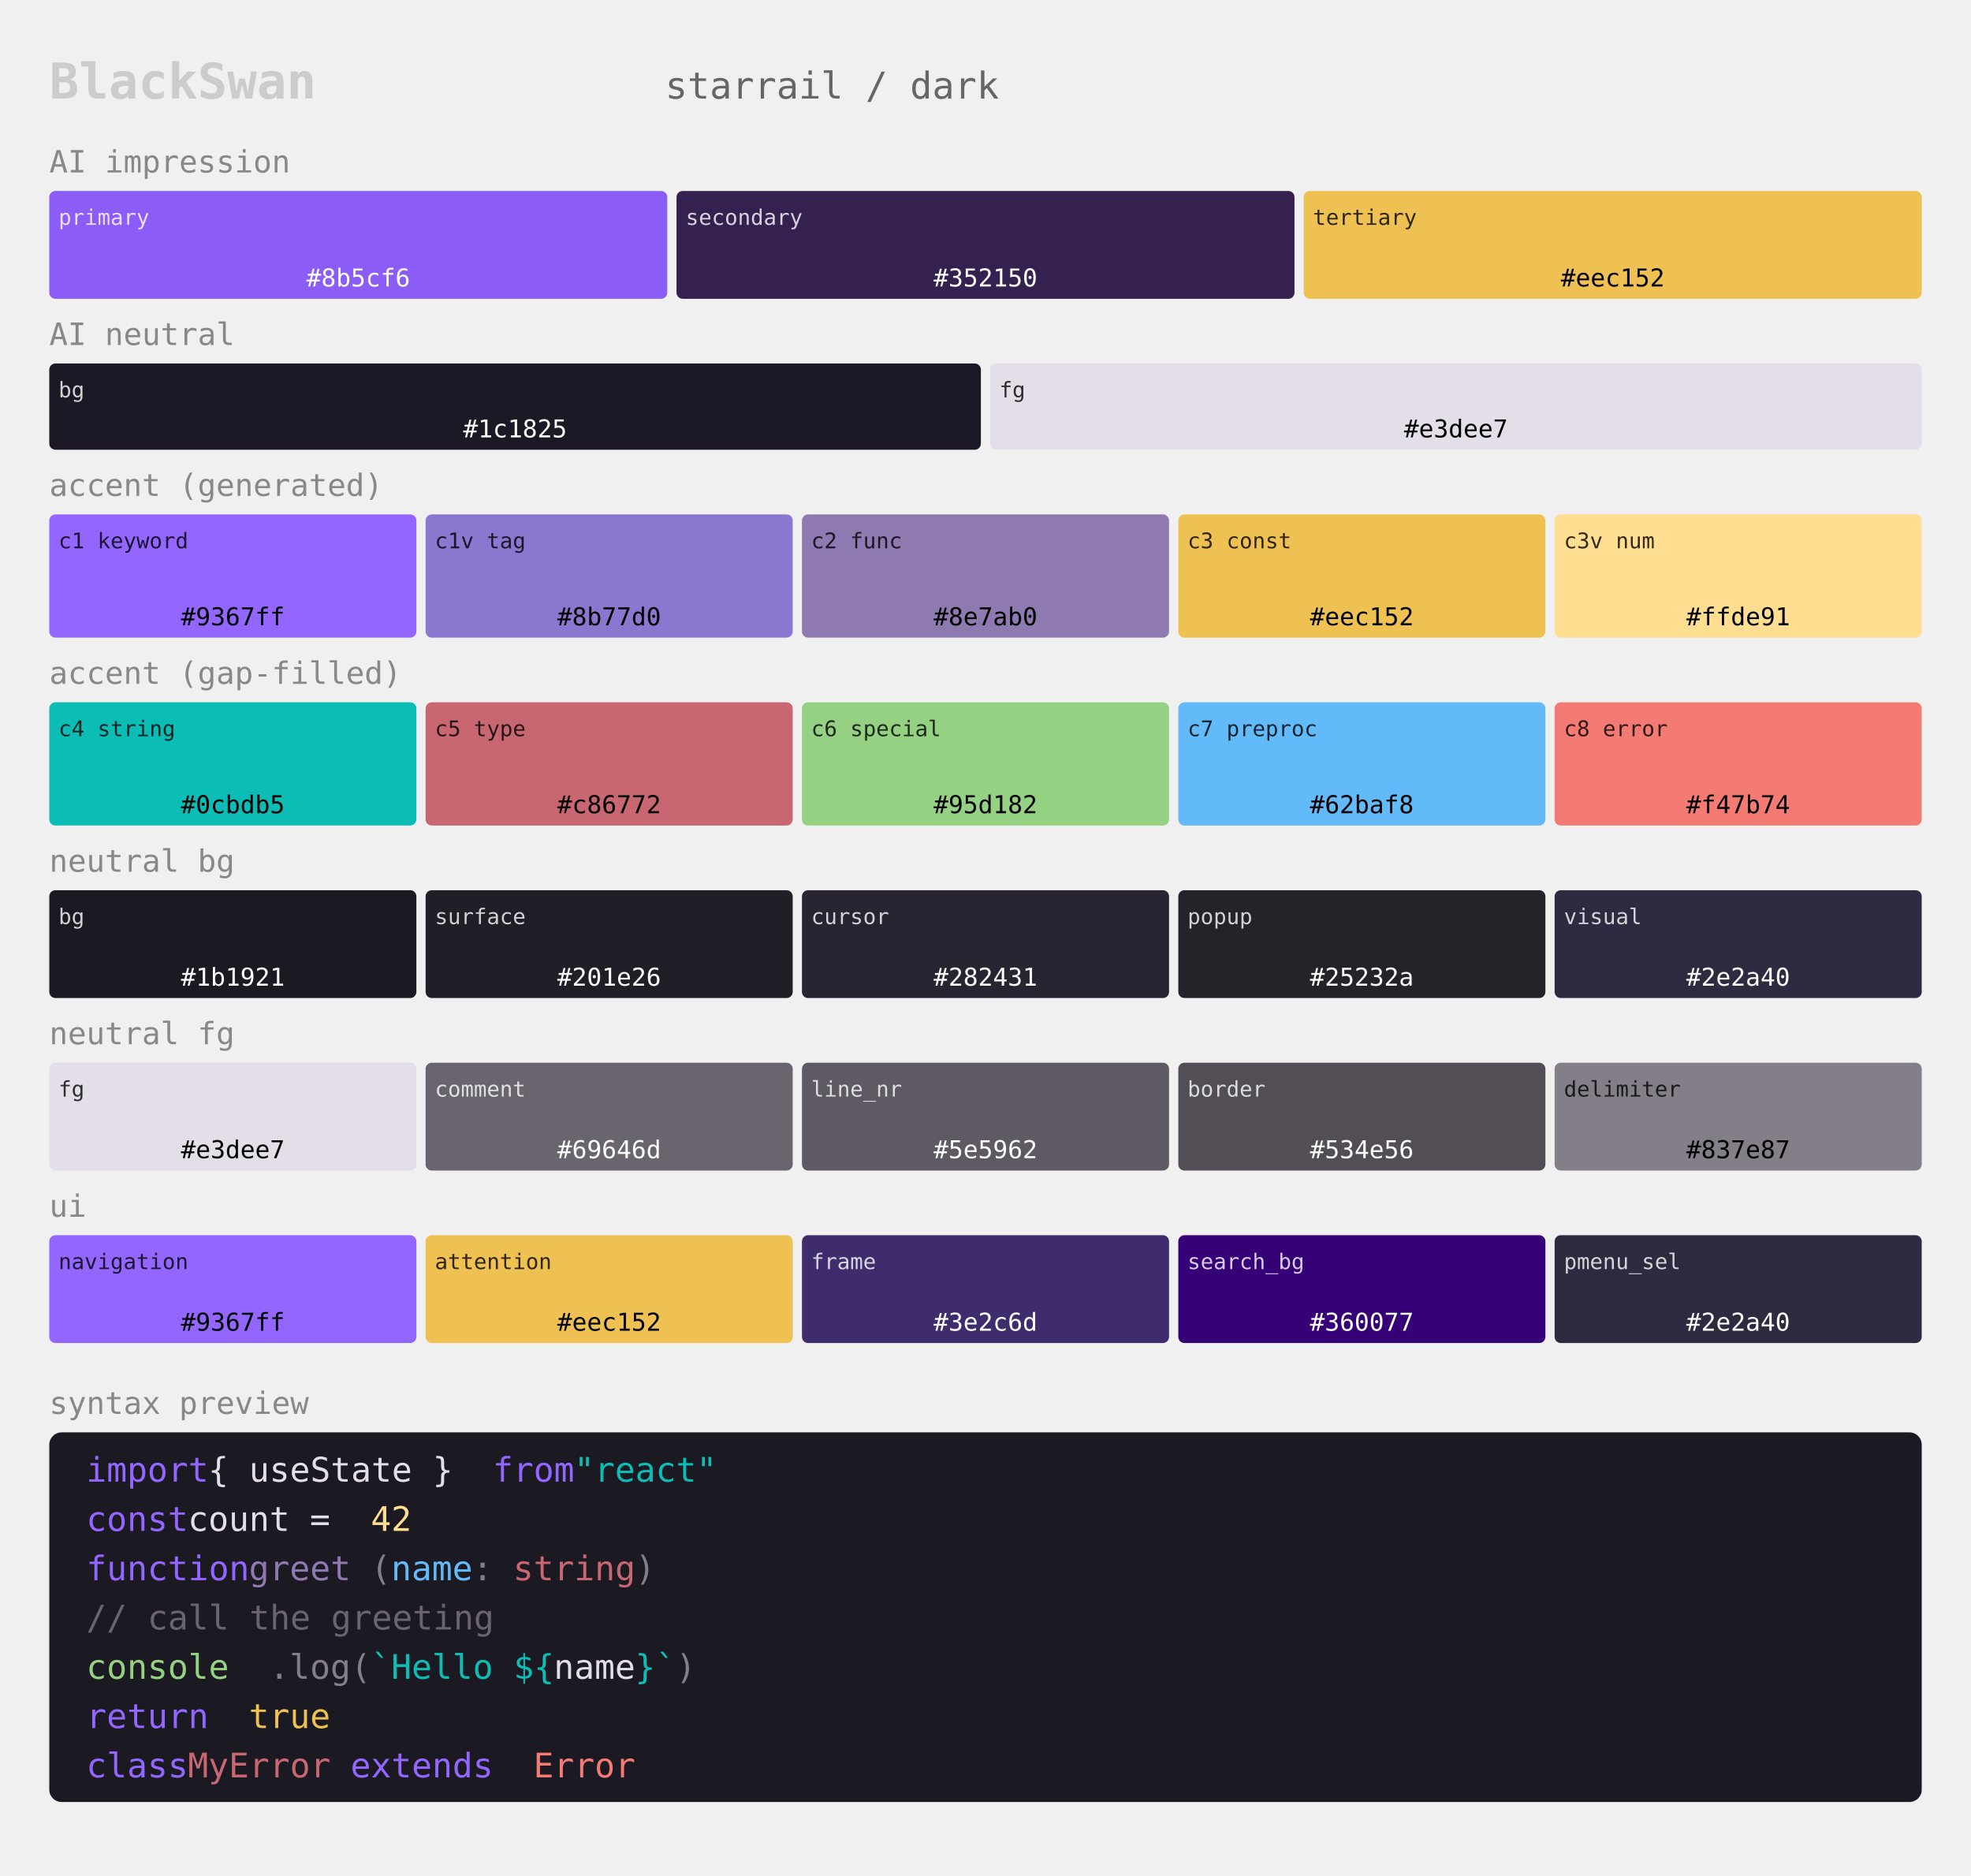
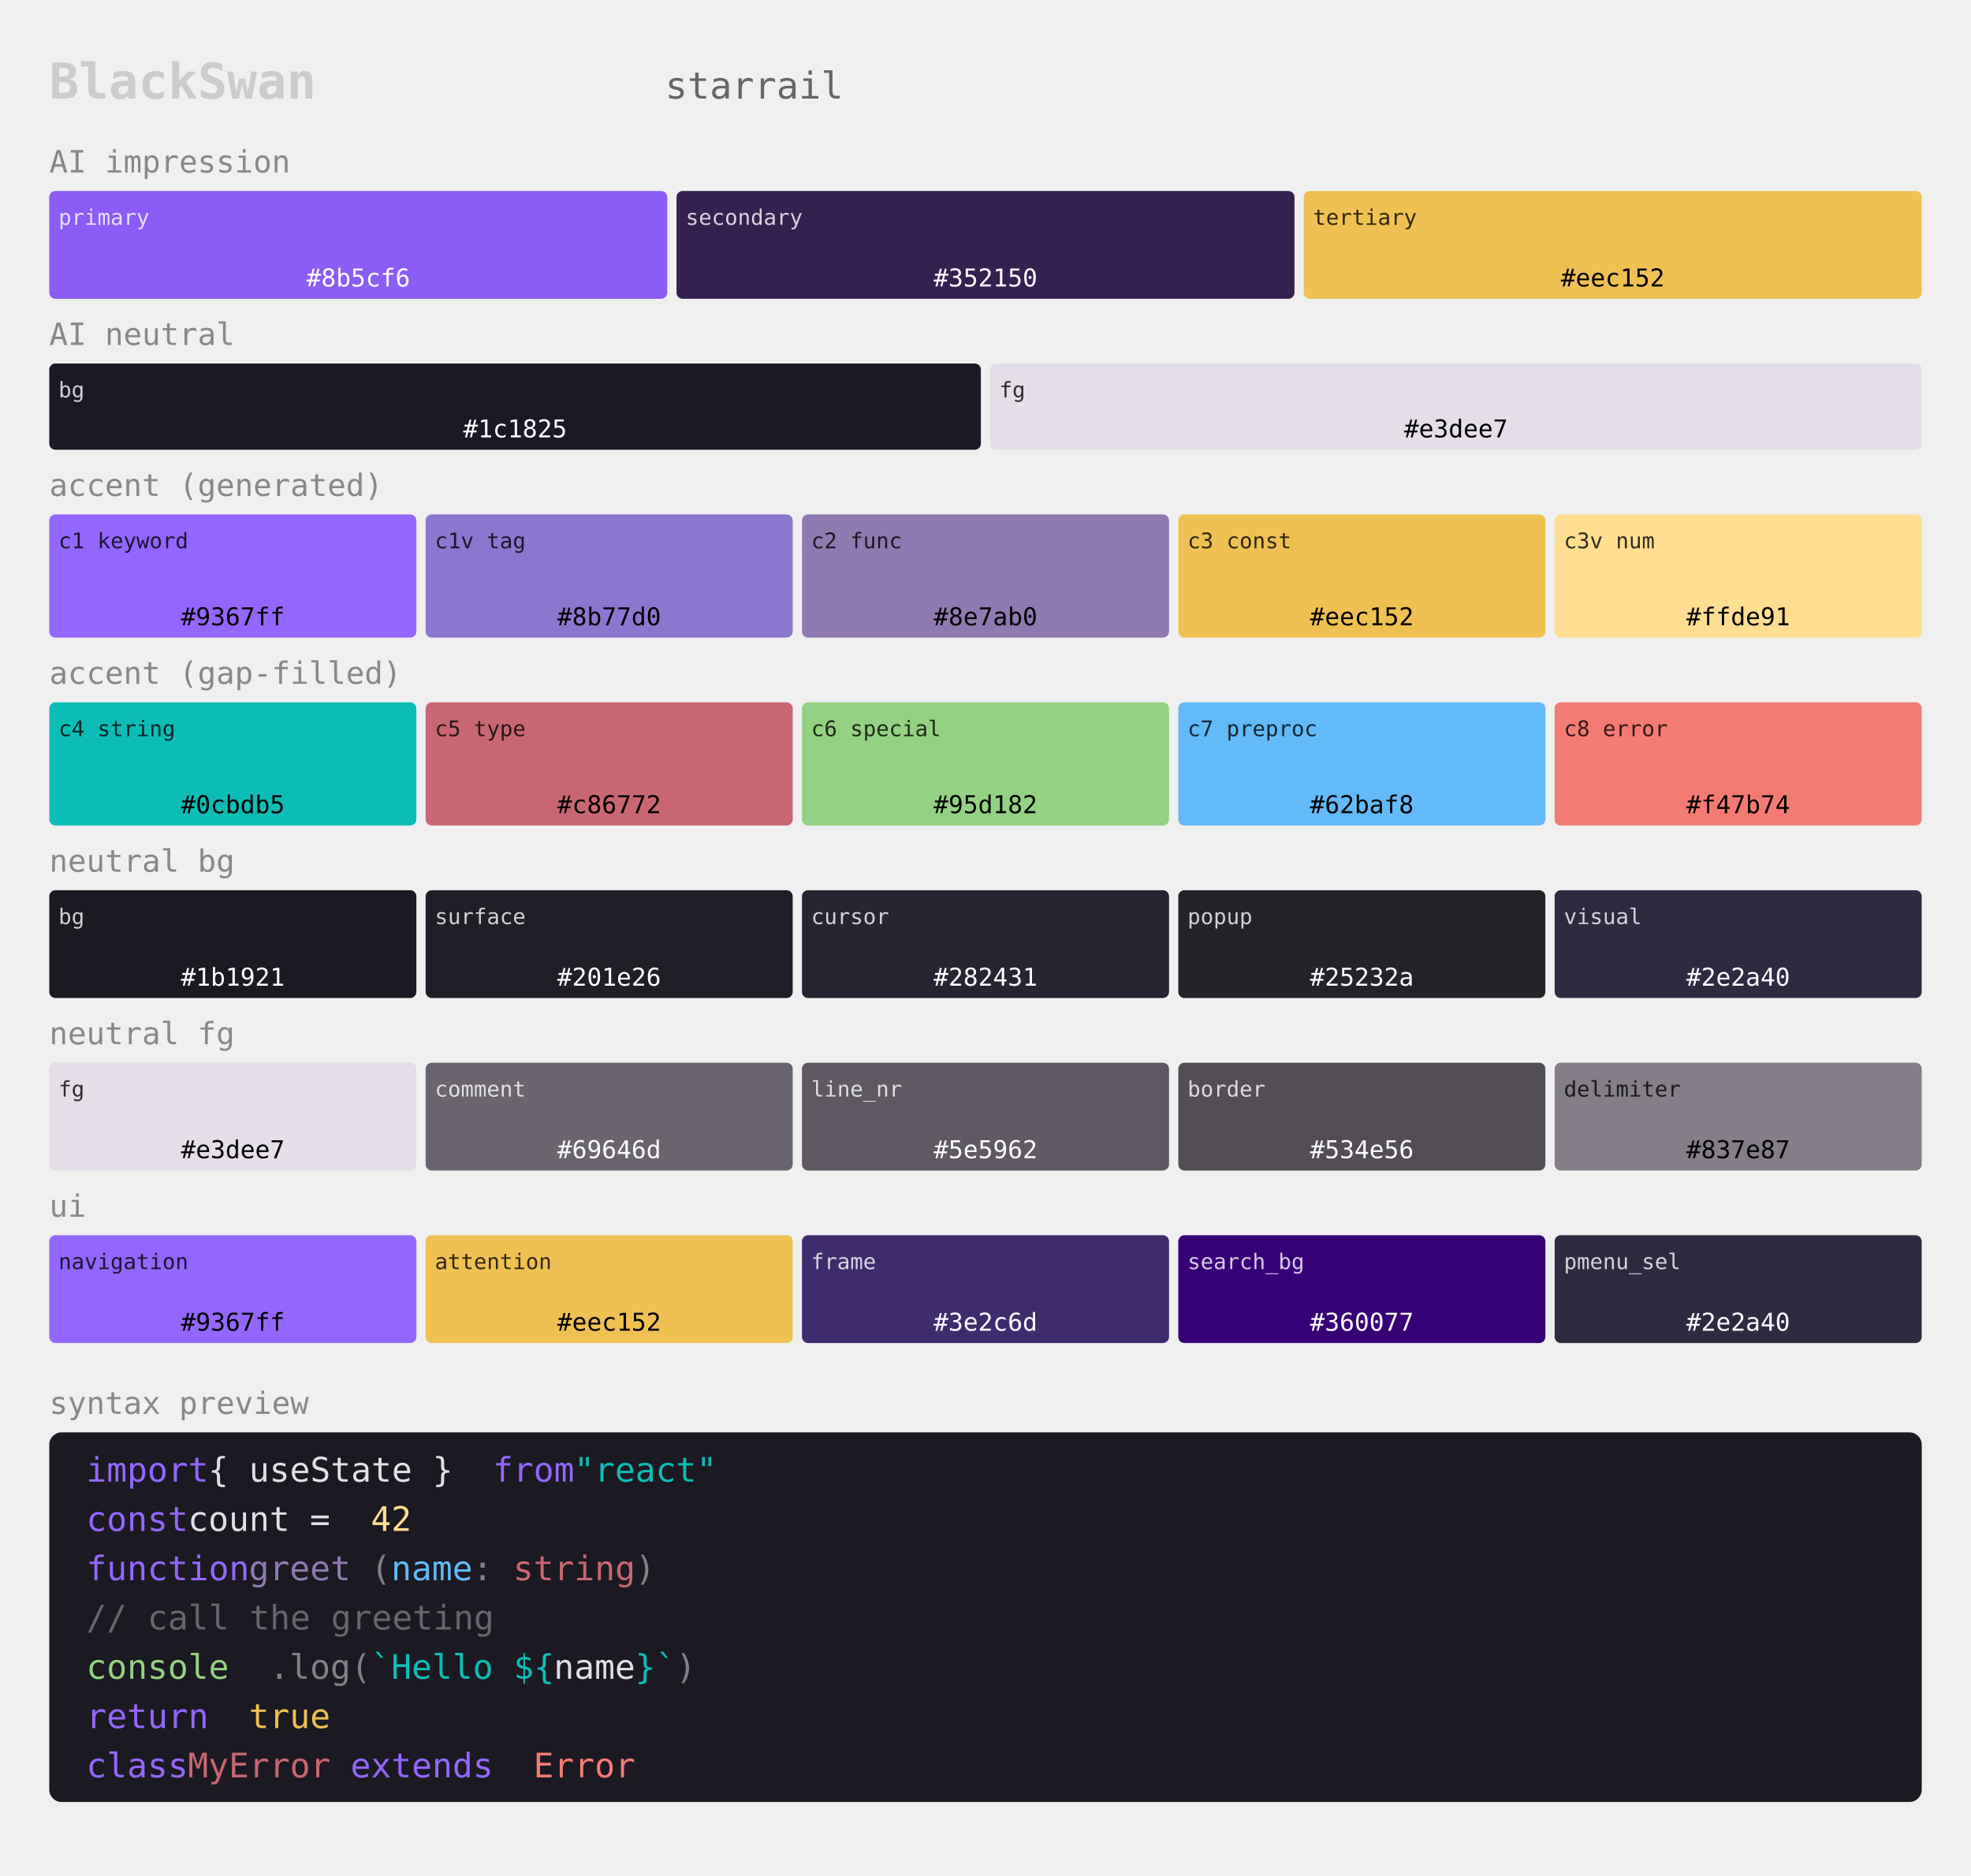
<svg xmlns="http://www.w3.org/2000/svg" width="640" height="609" style="background:#0a0a0a; font-family:ui-monospace,monospace;">
  <text x="16" y="32" fill="#ccc" font-size="16" font-weight="bold">BlackSwan</text>
-   <text x="216" y="32" fill="#666" font-size="12">starrail / dark</text>
+   <text x="216" y="32" fill="#666" font-size="12">starrail</text>
  <text x="16" y="56" fill="#888" font-size="10">AI impression</text>
  <rect x="16" y="62" width="200.667" height="35" fill="#8b5cf6" rx="2" />
  <text x="19" y="73" fill="#ffffff" font-size="7" opacity="0.8">primary</text>
  <text x="116.333" y="93" fill="#ffffff" font-size="8" text-anchor="middle">#8b5cf6</text>
  <rect x="219.667" y="62" width="200.667" height="35" fill="#352150" rx="2" />
  <text x="222.667" y="73" fill="#ffffff" font-size="7" opacity="0.8">secondary</text>
  <text x="320" y="93" fill="#ffffff" font-size="8" text-anchor="middle">#352150</text>
  <rect x="423.333" y="62" width="200.667" height="35" fill="#eec152" rx="2" />
  <text x="426.333" y="73" fill="#000000" font-size="7" opacity="0.8">tertiary</text>
  <text x="523.667" y="93" fill="#000000" font-size="8" text-anchor="middle">#eec152</text>
  <text x="16" y="112" fill="#888" font-size="10">AI neutral</text>
  <rect x="16" y="118" width="302.5" height="28" fill="#1c1825" rx="2" />
  <text x="19" y="129" fill="#ffffff" font-size="7" opacity="0.8">bg</text>
  <text x="167.25" y="142" fill="#ffffff" font-size="8" text-anchor="middle">#1c1825</text>
  <rect x="321.5" y="118" width="302.5" height="28" fill="#e3dee7" rx="2" />
  <text x="324.5" y="129" fill="#000000" font-size="7" opacity="0.8">fg</text>
  <text x="472.75" y="142" fill="#000000" font-size="8" text-anchor="middle">#e3dee7</text>
  <text x="16" y="161" fill="#888" font-size="10">accent (generated)</text>
  <rect x="16" y="167" width="119.2" height="40" fill="#9367ff" rx="2" />
  <text x="19" y="178" fill="#000000" font-size="7" opacity="0.8">c1 keyword</text>
  <text x="75.6" y="203" fill="#000000" font-size="8" text-anchor="middle">#9367ff</text>
  <rect x="138.2" y="167" width="119.2" height="40" fill="#8b77d0" rx="2" />
  <text x="141.2" y="178" fill="#000000" font-size="7" opacity="0.8">c1v tag</text>
  <text x="197.8" y="203" fill="#000000" font-size="8" text-anchor="middle">#8b77d0</text>
  <rect x="260.4" y="167" width="119.2" height="40" fill="#8e7ab0" rx="2" />
  <text x="263.4" y="178" fill="#000000" font-size="7" opacity="0.8">c2 func</text>
  <text x="320" y="203" fill="#000000" font-size="8" text-anchor="middle">#8e7ab0</text>
  <rect x="382.6" y="167" width="119.2" height="40" fill="#eec152" rx="2" />
  <text x="385.6" y="178" fill="#000000" font-size="7" opacity="0.8">c3 const</text>
  <text x="442.2" y="203" fill="#000000" font-size="8" text-anchor="middle">#eec152</text>
  <rect x="504.8" y="167" width="119.2" height="40" fill="#ffde91" rx="2" />
  <text x="507.8" y="178" fill="#000000" font-size="7" opacity="0.8">c3v num</text>
  <text x="564.4" y="203" fill="#000000" font-size="8" text-anchor="middle">#ffde91</text>
  <text x="16" y="222" fill="#888" font-size="10">accent (gap-filled)</text>
  <rect x="16" y="228" width="119.2" height="40" fill="#0cbdb5" rx="2" />
  <text x="19" y="239" fill="#000000" font-size="7" opacity="0.8">c4 string</text>
  <text x="75.6" y="264" fill="#000000" font-size="8" text-anchor="middle">#0cbdb5</text>
  <rect x="138.2" y="228" width="119.2" height="40" fill="#c86772" rx="2" />
  <text x="141.2" y="239" fill="#000000" font-size="7" opacity="0.8">c5 type</text>
  <text x="197.8" y="264" fill="#000000" font-size="8" text-anchor="middle">#c86772</text>
  <rect x="260.4" y="228" width="119.2" height="40" fill="#95d182" rx="2" />
  <text x="263.4" y="239" fill="#000000" font-size="7" opacity="0.8">c6 special</text>
  <text x="320" y="264" fill="#000000" font-size="8" text-anchor="middle">#95d182</text>
  <rect x="382.6" y="228" width="119.2" height="40" fill="#62baf8" rx="2" />
  <text x="385.6" y="239" fill="#000000" font-size="7" opacity="0.8">c7 preproc</text>
  <text x="442.2" y="264" fill="#000000" font-size="8" text-anchor="middle">#62baf8</text>
  <rect x="504.8" y="228" width="119.2" height="40" fill="#f47b74" rx="2" />
  <text x="507.8" y="239" fill="#000000" font-size="7" opacity="0.8">c8 error</text>
  <text x="564.4" y="264" fill="#000000" font-size="8" text-anchor="middle">#f47b74</text>
  <text x="16" y="283" fill="#888" font-size="10">neutral bg</text>
  <rect x="16" y="289" width="119.2" height="35" fill="#1b1921" rx="2" />
  <text x="19" y="300" fill="#ffffff" font-size="7" opacity="0.8">bg</text>
  <text x="75.6" y="320" fill="#ffffff" font-size="8" text-anchor="middle">#1b1921</text>
  <rect x="138.2" y="289" width="119.2" height="35" fill="#201e26" rx="2" />
  <text x="141.2" y="300" fill="#ffffff" font-size="7" opacity="0.8">surface</text>
  <text x="197.8" y="320" fill="#ffffff" font-size="8" text-anchor="middle">#201e26</text>
  <rect x="260.4" y="289" width="119.2" height="35" fill="#282431" rx="2" />
  <text x="263.4" y="300" fill="#ffffff" font-size="7" opacity="0.8">cursor</text>
  <text x="320" y="320" fill="#ffffff" font-size="8" text-anchor="middle">#282431</text>
  <rect x="382.6" y="289" width="119.2" height="35" fill="#25232a" rx="2" />
  <text x="385.6" y="300" fill="#ffffff" font-size="7" opacity="0.8">popup</text>
  <text x="442.2" y="320" fill="#ffffff" font-size="8" text-anchor="middle">#25232a</text>
  <rect x="504.8" y="289" width="119.2" height="35" fill="#2e2a40" rx="2" />
  <text x="507.8" y="300" fill="#ffffff" font-size="7" opacity="0.8">visual</text>
  <text x="564.4" y="320" fill="#ffffff" font-size="8" text-anchor="middle">#2e2a40</text>
  <text x="16" y="339" fill="#888" font-size="10">neutral fg</text>
  <rect x="16" y="345" width="119.2" height="35" fill="#e3dee7" rx="2" />
  <text x="19" y="356" fill="#000000" font-size="7" opacity="0.8">fg</text>
  <text x="75.6" y="376" fill="#000000" font-size="8" text-anchor="middle">#e3dee7</text>
  <rect x="138.2" y="345" width="119.2" height="35" fill="#69646d" rx="2" />
  <text x="141.2" y="356" fill="#ffffff" font-size="7" opacity="0.8">comment</text>
  <text x="197.8" y="376" fill="#ffffff" font-size="8" text-anchor="middle">#69646d</text>
  <rect x="260.4" y="345" width="119.2" height="35" fill="#5e5962" rx="2" />
  <text x="263.4" y="356" fill="#ffffff" font-size="7" opacity="0.8">line_nr</text>
  <text x="320" y="376" fill="#ffffff" font-size="8" text-anchor="middle">#5e5962</text>
  <rect x="382.6" y="345" width="119.2" height="35" fill="#534e56" rx="2" />
  <text x="385.6" y="356" fill="#ffffff" font-size="7" opacity="0.8">border</text>
  <text x="442.2" y="376" fill="#ffffff" font-size="8" text-anchor="middle">#534e56</text>
  <rect x="504.8" y="345" width="119.2" height="35" fill="#837e87" rx="2" />
  <text x="507.8" y="356" fill="#000000" font-size="7" opacity="0.8">delimiter</text>
  <text x="564.4" y="376" fill="#000000" font-size="8" text-anchor="middle">#837e87</text>
  <text x="16" y="395" fill="#888" font-size="10">ui</text>
  <rect x="16" y="401" width="119.2" height="35" fill="#9367ff" rx="2" />
  <text x="19" y="412" fill="#000000" font-size="7" opacity="0.8">navigation</text>
  <text x="75.6" y="432" fill="#000000" font-size="8" text-anchor="middle">#9367ff</text>
  <rect x="138.2" y="401" width="119.2" height="35" fill="#eec152" rx="2" />
  <text x="141.2" y="412" fill="#000000" font-size="7" opacity="0.8">attention</text>
  <text x="197.8" y="432" fill="#000000" font-size="8" text-anchor="middle">#eec152</text>
  <rect x="260.4" y="401" width="119.2" height="35" fill="#3e2c6d" rx="2" />
  <text x="263.4" y="412" fill="#ffffff" font-size="7" opacity="0.8">frame</text>
  <text x="320" y="432" fill="#ffffff" font-size="8" text-anchor="middle">#3e2c6d</text>
  <rect x="382.6" y="401" width="119.2" height="35" fill="#360077" rx="2" />
  <text x="385.6" y="412" fill="#ffffff" font-size="7" opacity="0.8">search_bg</text>
  <text x="442.2" y="432" fill="#ffffff" font-size="8" text-anchor="middle">#360077</text>
  <rect x="504.8" y="401" width="119.2" height="35" fill="#2e2a40" rx="2" />
  <text x="507.8" y="412" fill="#ffffff" font-size="7" opacity="0.8">pmenu_sel</text>
  <text x="564.4" y="432" fill="#ffffff" font-size="8" text-anchor="middle">#2e2a40</text>
  <text x="16" y="459" fill="#888" font-size="10">syntax preview</text>
  <rect x="16" y="465" width="608" height="120" fill="#1b1921" rx="4" />
  <text x="28" y="481" fill="#9367ff" font-size="11" font-family="monospace">import</text>
  <text x="67.6" y="481" fill="#e3dee7" font-size="11" font-family="monospace"> { useState } </text>
  <text x="160" y="481" fill="#9367ff" font-size="11" font-family="monospace">from</text>
  <text x="186.4" y="481" fill="#0cbdb5" font-size="11" font-family="monospace"> "react"</text>
  <text x="28" y="497" fill="#9367ff" font-size="11" font-family="monospace">const</text>
  <text x="61" y="497" fill="#e3dee7" font-size="11" font-family="monospace"> count</text>
  <text x="100.6" y="497" fill="#e3dee7" font-size="11" font-family="monospace"> = </text>
  <text x="120.4" y="497" fill="#ffde91" font-size="11" font-family="monospace">42</text>
  <text x="28" y="513" fill="#9367ff" font-size="11" font-family="monospace">function</text>
  <text x="80.8" y="513" fill="#8e7ab0" font-size="11" font-family="monospace"> greet</text>
  <text x="120.4" y="513" fill="#837e87" font-size="11" font-family="monospace">(</text>
  <text x="127" y="513" fill="#62baf8" font-size="11" font-family="monospace">name</text>
  <text x="153.4" y="513" fill="#837e87" font-size="11" font-family="monospace">: </text>
  <text x="166.6" y="513" fill="#c86772" font-size="11" font-family="monospace">string</text>
  <text x="206.2" y="513" fill="#837e87" font-size="11" font-family="monospace">)</text>
  <text x="28" y="529" fill="#69646d" font-size="11" font-family="monospace">  // call the greeting</text>
  <text x="28" y="545" fill="#95d182" font-size="11" font-family="monospace">  console</text>
  <text x="87.4" y="545" fill="#837e87" font-size="11" font-family="monospace">.log(</text>
  <text x="120.4" y="545" fill="#0cbdb5" font-size="11" font-family="monospace">`Hello ${</text>
  <text x="179.8" y="545" fill="#e3dee7" font-size="11" font-family="monospace">name</text>
  <text x="206.2" y="545" fill="#0cbdb5" font-size="11" font-family="monospace">}`</text>
  <text x="219.4" y="545" fill="#837e87" font-size="11" font-family="monospace">)</text>
  <text x="28" y="561" fill="#9367ff" font-size="11" font-family="monospace">  return</text>
  <text x="80.8" y="561" fill="#eec152" font-size="11" font-family="monospace"> true</text>
  <text x="28" y="577" fill="#9367ff" font-size="11" font-family="monospace">class</text>
  <text x="61" y="577" fill="#c86772" font-size="11" font-family="monospace"> MyError</text>
  <text x="113.8" y="577" fill="#9367ff" font-size="11" font-family="monospace"> extends </text>
  <text x="173.2" y="577" fill="#f47b74" font-size="11" font-family="monospace">Error</text>
</svg>
